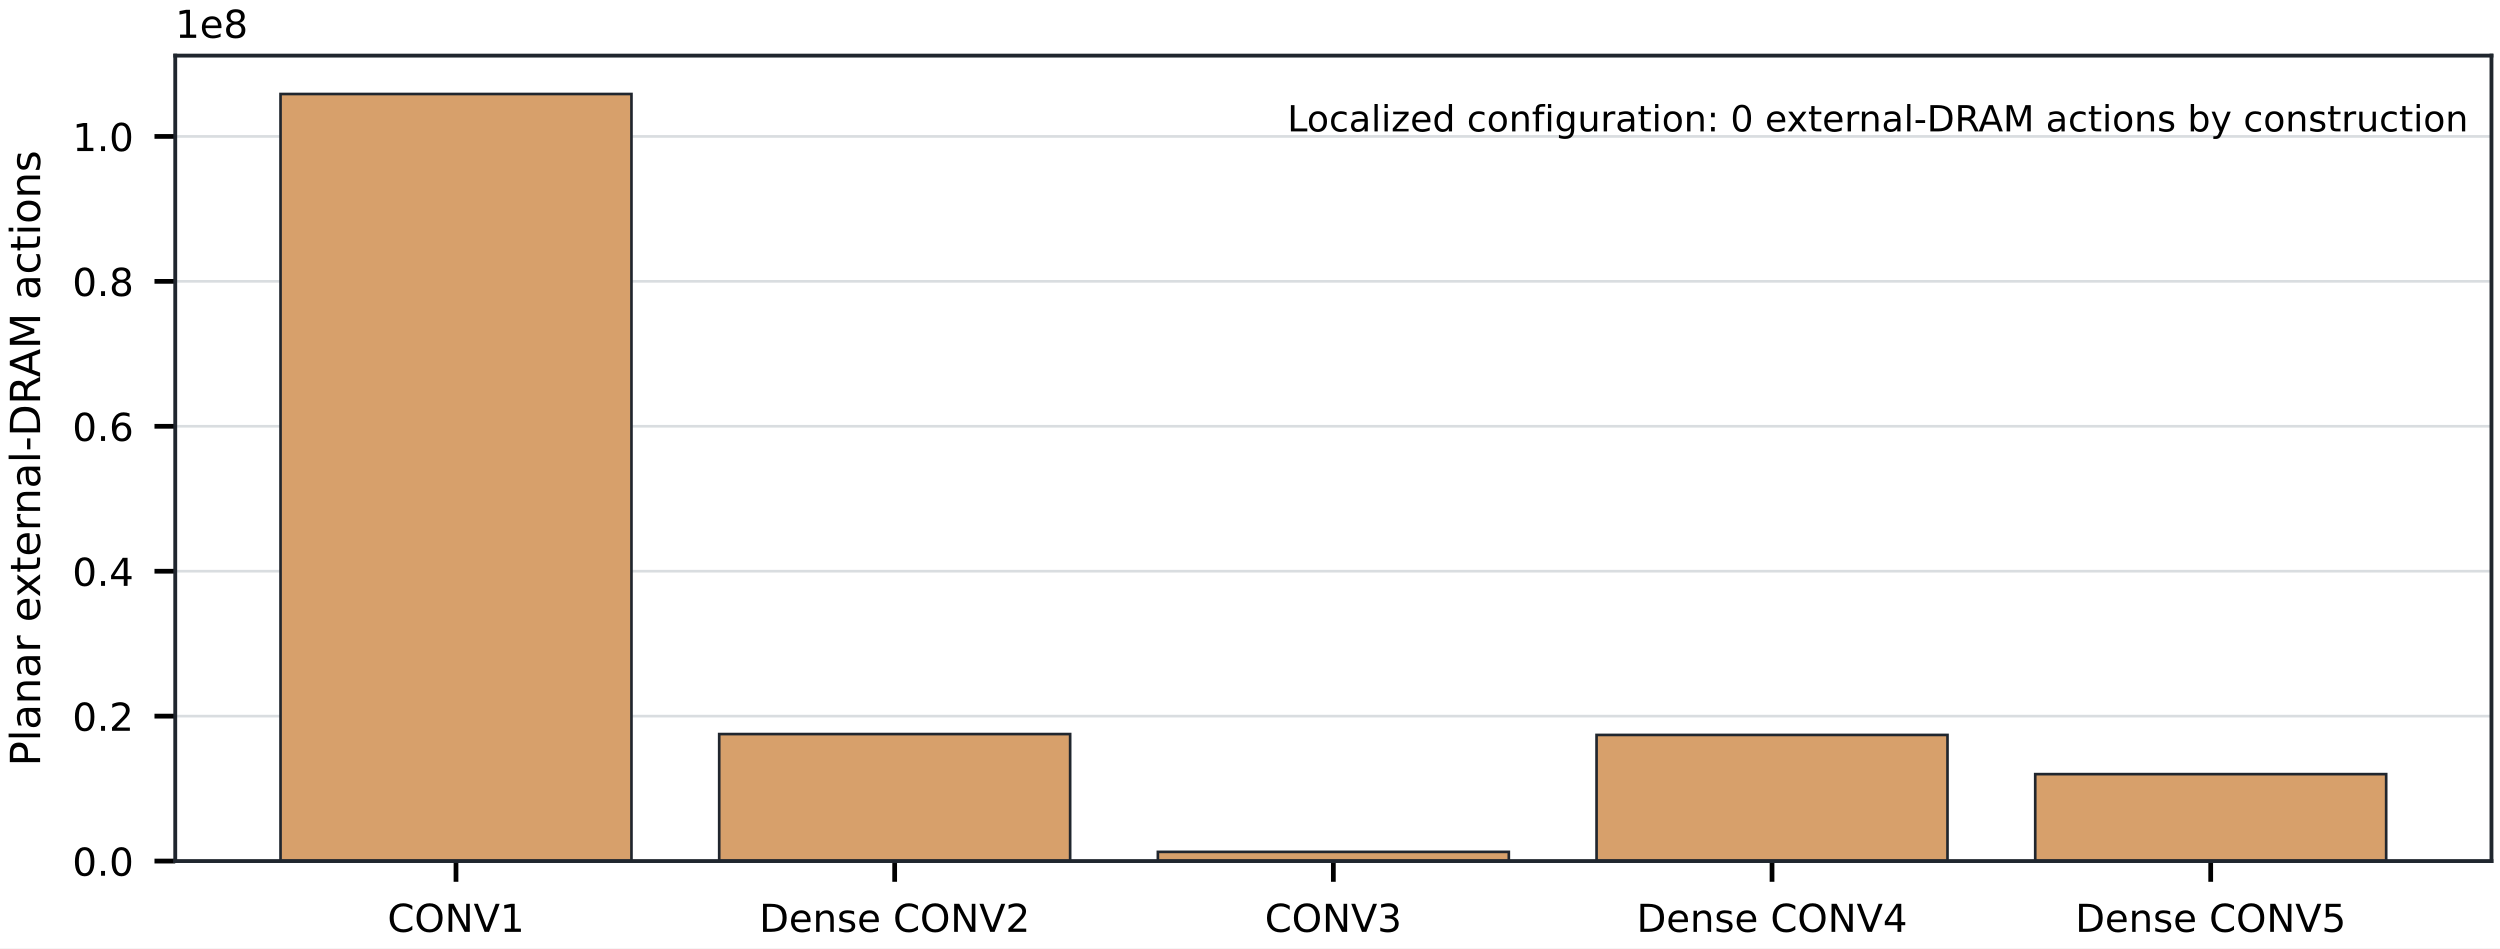
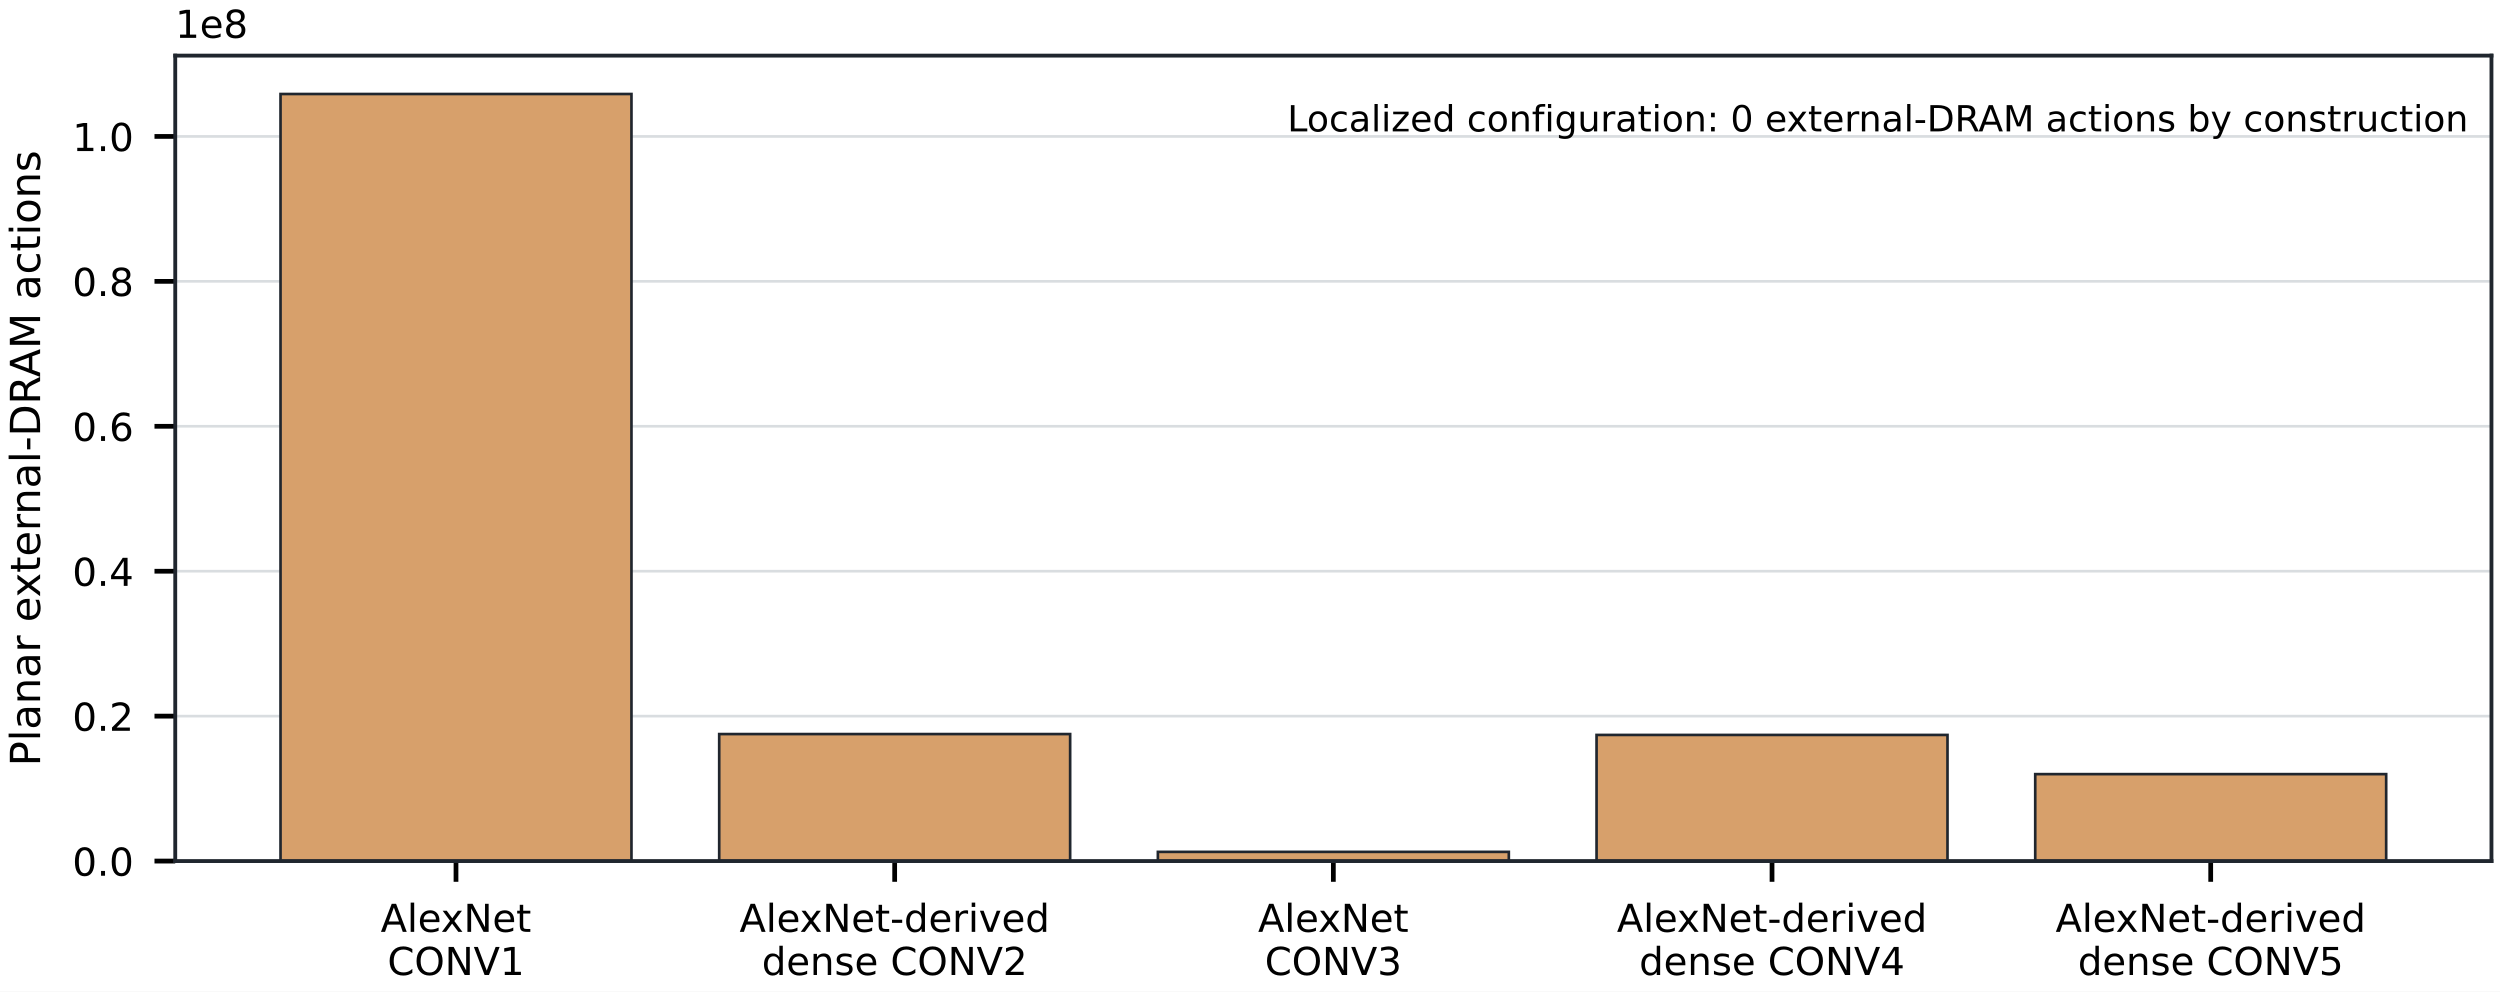
- <svg xmlns="http://www.w3.org/2000/svg" xmlns:xlink="http://www.w3.org/1999/xlink" width="421.592pt" height="159.938pt" viewBox="0 0 421.592 159.938" version="1.1">
+ <svg xmlns="http://www.w3.org/2000/svg" xmlns:xlink="http://www.w3.org/1999/xlink" width="421.592pt" height="167.216pt" viewBox="0 0 421.592 167.216" version="1.1">
  <defs>
    <style type="text/css">*{stroke-linejoin: round; stroke-linecap: butt}</style>
  </defs>
  <g id="figure_1">
    <g id="patch_1">
-       <path d="M 0 159.938  L 421.592 159.938  L 421.592 0  L 0 0  z " style="fill: #ffffff" />
+       <path d="M 0 167.216  L 421.592 167.216  L 421.592 0  L 0 0  z " style="fill: #ffffff" />
    </g>
    <g id="axes_1">
      <g id="patch_2">
        <path d="M 29.552 145.207  L 420.152 145.207  L 420.152 9.379  L 29.552 9.379  z " style="fill: #ffffff" />
      </g>
      <g id="matplotlib.axis_1">
        <g id="xtick_1">
          <g id="line2d_1">
            <defs>
-               <path id="m4e99610351" d="M 0 0  L 0 3.5  " style="stroke: #000000; stroke-width: 0.8" />
+               <path id="madcfaf742a" d="M 0 0  L 0 3.5  " style="stroke: #000000; stroke-width: 0.8" />
            </defs>
            <g>
-               <use xlink:href="#m4e99610351" x="76.897" y="145.207" style="stroke: #000000; stroke-width: 0.8" />
+               <use xlink:href="#madcfaf742a" x="76.897" y="145.207" style="stroke: #000000; stroke-width: 0.8" />
            </g>
          </g>
          <g id="text_1">
-             <text style="font-size: 6.5px; font-family: 'DejaVu Sans'; text-anchor: middle" x="76.897" y="157.146" transform="rotate(-0 76.89717 157.146)">CONV1</text>
+             <text style="font-size: 6.5px; font-family: 'DejaVu Sans'" transform="translate(64.19932 157.146)">AlexNet</text>
+             <text style="font-size: 6.5px; font-family: 'DejaVu Sans'" transform="translate(65.34698 164.4245)">CONV1</text>
          </g>
        </g>
        <g id="xtick_2">
          <g id="line2d_2">
            <g>
-               <use xlink:href="#m4e99610351" x="150.874" y="145.207" style="stroke: #000000; stroke-width: 0.8" />
+               <use xlink:href="#madcfaf742a" x="150.874" y="145.207" style="stroke: #000000; stroke-width: 0.8" />
            </g>
          </g>
          <g id="text_2">
-             <text style="font-size: 6.5px; font-family: 'DejaVu Sans'; text-anchor: middle" x="150.874" y="157.146" transform="rotate(-0 150.8744 157.146)">Dense CONV2</text>
+             <text style="font-size: 6.5px; font-family: 'DejaVu Sans'" transform="translate(124.7155 157.146)">AlexNet-derived</text>
+             <text style="font-size: 6.5px; font-family: 'DejaVu Sans'" transform="translate(128.4759 164.4245)">dense CONV2</text>
          </g>
        </g>
        <g id="xtick_3">
          <g id="line2d_3">
            <g>
-               <use xlink:href="#m4e99610351" x="224.852" y="145.207" style="stroke: #000000; stroke-width: 0.8" />
+               <use xlink:href="#madcfaf742a" x="224.852" y="145.207" style="stroke: #000000; stroke-width: 0.8" />
            </g>
          </g>
          <g id="text_3">
-             <text style="font-size: 6.5px; font-family: 'DejaVu Sans'; text-anchor: middle" x="224.852" y="157.146" transform="rotate(-0 224.8517 157.146)">CONV3</text>
+             <text style="font-size: 6.5px; font-family: 'DejaVu Sans'" transform="translate(212.1539 157.146)">AlexNet</text>
+             <text style="font-size: 6.5px; font-family: 'DejaVu Sans'" transform="translate(213.3015 164.4245)">CONV3</text>
          </g>
        </g>
        <g id="xtick_4">
          <g id="line2d_4">
            <g>
-               <use xlink:href="#m4e99610351" x="298.829" y="145.207" style="stroke: #000000; stroke-width: 0.8" />
+               <use xlink:href="#madcfaf742a" x="298.829" y="145.207" style="stroke: #000000; stroke-width: 0.8" />
            </g>
          </g>
          <g id="text_4">
-             <text style="font-size: 6.5px; font-family: 'DejaVu Sans'; text-anchor: middle" x="298.829" y="157.146" transform="rotate(-0 298.829 157.146)">Dense CONV4</text>
+             <text style="font-size: 6.5px; font-family: 'DejaVu Sans'" transform="translate(272.67 157.146)">AlexNet-derived</text>
+             <text style="font-size: 6.5px; font-family: 'DejaVu Sans'" transform="translate(276.4304 164.4245)">dense CONV4</text>
          </g>
        </g>
        <g id="xtick_5">
          <g id="line2d_5">
            <g>
-               <use xlink:href="#m4e99610351" x="372.806" y="145.207" style="stroke: #000000; stroke-width: 0.8" />
+               <use xlink:href="#madcfaf742a" x="372.806" y="145.207" style="stroke: #000000; stroke-width: 0.8" />
            </g>
          </g>
          <g id="text_5">
-             <text style="font-size: 6.5px; font-family: 'DejaVu Sans'; text-anchor: middle" x="372.806" y="157.146" transform="rotate(-0 372.8063 157.146)">Dense CONV5</text>
+             <text style="font-size: 6.5px; font-family: 'DejaVu Sans'" transform="translate(346.6473 157.146)">AlexNet-derived</text>
+             <text style="font-size: 6.5px; font-family: 'DejaVu Sans'" transform="translate(350.4077 164.4245)">dense CONV5</text>
          </g>
        </g>
      </g>
      <g id="matplotlib.axis_2">
        <g id="ytick_1">
          <g id="line2d_6">
-             <path d="M 29.552 145.207  L 420.152 145.207  " clip-path="url(#ped52762dfc)" style="fill: none; stroke: #d9dde0; stroke-width: 0.45; stroke-linecap: square" />
+             <path d="M 29.552 145.207  L 420.152 145.207  " clip-path="url(#p1ac6ae8aa8)" style="fill: none; stroke: #d9dde0; stroke-width: 0.45; stroke-linecap: square" />
          </g>
          <g id="line2d_7">
            <defs>
-               <path id="m968623f6ba" d="M 0 0  L -3.5 0  " style="stroke: #000000; stroke-width: 0.8" />
+               <path id="m763fb3ee06" d="M 0 0  L -3.5 0  " style="stroke: #000000; stroke-width: 0.8" />
            </defs>
            <g>
-               <use xlink:href="#m968623f6ba" x="29.552" y="145.207" style="stroke: #000000; stroke-width: 0.8" />
+               <use xlink:href="#m763fb3ee06" x="29.552" y="145.207" style="stroke: #000000; stroke-width: 0.8" />
            </g>
          </g>
          <g id="text_6">
            <text style="font-size: 6.5px; font-family: 'DejaVu Sans'; text-anchor: end" x="22.552" y="147.676" transform="rotate(-0 22.55172 147.6765)">0.0</text>
          </g>
        </g>
        <g id="ytick_2">
          <g id="line2d_8">
-             <path d="M 29.552 120.767  L 420.152 120.767  " clip-path="url(#ped52762dfc)" style="fill: none; stroke: #d9dde0; stroke-width: 0.45; stroke-linecap: square" />
+             <path d="M 29.552 120.767  L 420.152 120.767  " clip-path="url(#p1ac6ae8aa8)" style="fill: none; stroke: #d9dde0; stroke-width: 0.45; stroke-linecap: square" />
          </g>
          <g id="line2d_9">
            <g>
-               <use xlink:href="#m968623f6ba" x="29.552" y="120.767" style="stroke: #000000; stroke-width: 0.8" />
+               <use xlink:href="#m763fb3ee06" x="29.552" y="120.767" style="stroke: #000000; stroke-width: 0.8" />
            </g>
          </g>
          <g id="text_7">
            <text style="font-size: 6.5px; font-family: 'DejaVu Sans'; text-anchor: end" x="22.552" y="123.237" transform="rotate(-0 22.55172 123.2367)">0.2</text>
          </g>
        </g>
        <g id="ytick_3">
          <g id="line2d_10">
-             <path d="M 29.552 96.327  L 420.152 96.327  " clip-path="url(#ped52762dfc)" style="fill: none; stroke: #d9dde0; stroke-width: 0.45; stroke-linecap: square" />
+             <path d="M 29.552 96.327  L 420.152 96.327  " clip-path="url(#p1ac6ae8aa8)" style="fill: none; stroke: #d9dde0; stroke-width: 0.45; stroke-linecap: square" />
          </g>
          <g id="line2d_11">
            <g>
-               <use xlink:href="#m968623f6ba" x="29.552" y="96.327" style="stroke: #000000; stroke-width: 0.8" />
+               <use xlink:href="#m763fb3ee06" x="29.552" y="96.327" style="stroke: #000000; stroke-width: 0.8" />
            </g>
          </g>
          <g id="text_8">
            <text style="font-size: 6.5px; font-family: 'DejaVu Sans'; text-anchor: end" x="22.552" y="98.797" transform="rotate(-0 22.55172 98.79691)">0.4</text>
          </g>
        </g>
        <g id="ytick_4">
          <g id="line2d_12">
-             <path d="M 29.552 71.888  L 420.152 71.888  " clip-path="url(#ped52762dfc)" style="fill: none; stroke: #d9dde0; stroke-width: 0.45; stroke-linecap: square" />
+             <path d="M 29.552 71.888  L 420.152 71.888  " clip-path="url(#p1ac6ae8aa8)" style="fill: none; stroke: #d9dde0; stroke-width: 0.45; stroke-linecap: square" />
          </g>
          <g id="line2d_13">
            <g>
-               <use xlink:href="#m968623f6ba" x="29.552" y="71.888" style="stroke: #000000; stroke-width: 0.8" />
+               <use xlink:href="#m763fb3ee06" x="29.552" y="71.888" style="stroke: #000000; stroke-width: 0.8" />
            </g>
          </g>
          <g id="text_9">
            <text style="font-size: 6.5px; font-family: 'DejaVu Sans'; text-anchor: end" x="22.552" y="74.357" transform="rotate(-0 22.55172 74.35713)">0.6</text>
          </g>
        </g>
        <g id="ytick_5">
          <g id="line2d_14">
-             <path d="M 29.552 47.448  L 420.152 47.448  " clip-path="url(#ped52762dfc)" style="fill: none; stroke: #d9dde0; stroke-width: 0.45; stroke-linecap: square" />
+             <path d="M 29.552 47.448  L 420.152 47.448  " clip-path="url(#p1ac6ae8aa8)" style="fill: none; stroke: #d9dde0; stroke-width: 0.45; stroke-linecap: square" />
          </g>
          <g id="line2d_15">
            <g>
-               <use xlink:href="#m968623f6ba" x="29.552" y="47.448" style="stroke: #000000; stroke-width: 0.8" />
+               <use xlink:href="#m763fb3ee06" x="29.552" y="47.448" style="stroke: #000000; stroke-width: 0.8" />
            </g>
          </g>
          <g id="text_10">
            <text style="font-size: 6.5px; font-family: 'DejaVu Sans'; text-anchor: end" x="22.552" y="49.917" transform="rotate(-0 22.55172 49.91734)">0.8</text>
          </g>
        </g>
        <g id="ytick_6">
          <g id="line2d_16">
-             <path d="M 29.552 23.008  L 420.152 23.008  " clip-path="url(#ped52762dfc)" style="fill: none; stroke: #d9dde0; stroke-width: 0.45; stroke-linecap: square" />
+             <path d="M 29.552 23.008  L 420.152 23.008  " clip-path="url(#p1ac6ae8aa8)" style="fill: none; stroke: #d9dde0; stroke-width: 0.45; stroke-linecap: square" />
          </g>
          <g id="line2d_17">
            <g>
-               <use xlink:href="#m968623f6ba" x="29.552" y="23.008" style="stroke: #000000; stroke-width: 0.8" />
+               <use xlink:href="#m763fb3ee06" x="29.552" y="23.008" style="stroke: #000000; stroke-width: 0.8" />
            </g>
          </g>
          <g id="text_11">
            <text style="font-size: 6.5px; font-family: 'DejaVu Sans'; text-anchor: end" x="22.552" y="25.478" transform="rotate(-0 22.55172 25.47756)">1.0</text>
          </g>
        </g>
        <g id="text_12">
          <text style="font-size: 7px; font-family: 'DejaVu Sans'; text-anchor: middle" x="6.759" y="77.293" transform="rotate(-90 6.758906 77.29298)">Planar external-DRAM actions</text>
        </g>
        <g id="text_13">
          <text style="font-size: 6.5px; font-family: 'DejaVu Sans'; text-anchor: start" x="29.552" y="6.379" transform="rotate(-0 29.55172 6.378984)">1e8</text>
        </g>
      </g>
      <g id="patch_3">
-         <path d="M 47.306 145.207  L 106.488 145.207  L 106.488 15.847  L 47.306 15.847  z " clip-path="url(#ped52762dfc)" style="fill: #d7a06b; stroke: #20262e; stroke-width: 0.45; stroke-linejoin: miter" />
+         <path d="M 47.306 145.207  L 106.488 145.207  L 106.488 15.847  L 47.306 15.847  z " clip-path="url(#p1ac6ae8aa8)" style="fill: #d7a06b; stroke: #20262e; stroke-width: 0.45; stroke-linejoin: miter" />
      </g>
      <g id="patch_4">
-         <path d="M 121.284 145.207  L 180.465 145.207  L 180.465 123.791  L 121.284 123.791  z " clip-path="url(#ped52762dfc)" style="fill: #d7a06b; stroke: #20262e; stroke-width: 0.45; stroke-linejoin: miter" />
+         <path d="M 121.284 145.207  L 180.465 145.207  L 180.465 123.791  L 121.284 123.791  z " clip-path="url(#p1ac6ae8aa8)" style="fill: #d7a06b; stroke: #20262e; stroke-width: 0.45; stroke-linejoin: miter" />
      </g>
      <g id="patch_5">
-         <path d="M 195.261 145.207  L 254.443 145.207  L 254.443 143.659  L 195.261 143.659  z " clip-path="url(#ped52762dfc)" style="fill: #d7a06b; stroke: #20262e; stroke-width: 0.45; stroke-linejoin: miter" />
+         <path d="M 195.261 145.207  L 254.443 145.207  L 254.443 143.659  L 195.261 143.659  z " clip-path="url(#p1ac6ae8aa8)" style="fill: #d7a06b; stroke: #20262e; stroke-width: 0.45; stroke-linejoin: miter" />
      </g>
      <g id="patch_6">
-         <path d="M 269.238 145.207  L 328.42 145.207  L 328.42 123.94  L 269.238 123.94  z " clip-path="url(#ped52762dfc)" style="fill: #d7a06b; stroke: #20262e; stroke-width: 0.45; stroke-linejoin: miter" />
+         <path d="M 269.238 145.207  L 328.42 145.207  L 328.42 123.94  L 269.238 123.94  z " clip-path="url(#p1ac6ae8aa8)" style="fill: #d7a06b; stroke: #20262e; stroke-width: 0.45; stroke-linejoin: miter" />
      </g>
      <g id="patch_7">
-         <path d="M 343.215 145.207  L 402.397 145.207  L 402.397 130.55  L 343.215 130.55  z " clip-path="url(#ped52762dfc)" style="fill: #d7a06b; stroke: #20262e; stroke-width: 0.45; stroke-linejoin: miter" />
+         <path d="M 343.215 145.207  L 402.397 145.207  L 402.397 130.55  L 343.215 130.55  z " clip-path="url(#p1ac6ae8aa8)" style="fill: #d7a06b; stroke: #20262e; stroke-width: 0.45; stroke-linejoin: miter" />
      </g>
      <g id="patch_8">
        <path d="M 29.552 145.207  L 29.552 9.379  " style="fill: none; stroke: #20262e; stroke-width: 0.65; stroke-linejoin: miter; stroke-linecap: square" />
      </g>
      <g id="patch_9">
        <path d="M 420.152 145.207  L 420.152 9.379  " style="fill: none; stroke: #20262e; stroke-width: 0.65; stroke-linejoin: miter; stroke-linecap: square" />
      </g>
      <g id="patch_10">
        <path d="M 29.552 145.207  L 420.152 145.207  " style="fill: none; stroke: #20262e; stroke-width: 0.65; stroke-linejoin: miter; stroke-linecap: square" />
      </g>
      <g id="patch_11">
        <path d="M 29.552 9.379  L 420.152 9.379  " style="fill: none; stroke: #20262e; stroke-width: 0.65; stroke-linejoin: miter; stroke-linecap: square" />
      </g>
      <g id="text_14">
        <text style="font-size: 6.1px; font-family: 'DejaVu Sans'; text-anchor: end" x="416.246" y="22.164" transform="rotate(-0 416.2457 22.16371)">Localized configuration: 0 external-DRAM actions by construction</text>
      </g>
    </g>
  </g>
  <defs>
-     <clipPath id="ped52762dfc">
+     <clipPath id="p1ac6ae8aa8">
      <rect x="29.552" y="9.379" width="390.6" height="135.828" />
    </clipPath>
  </defs>
</svg>
